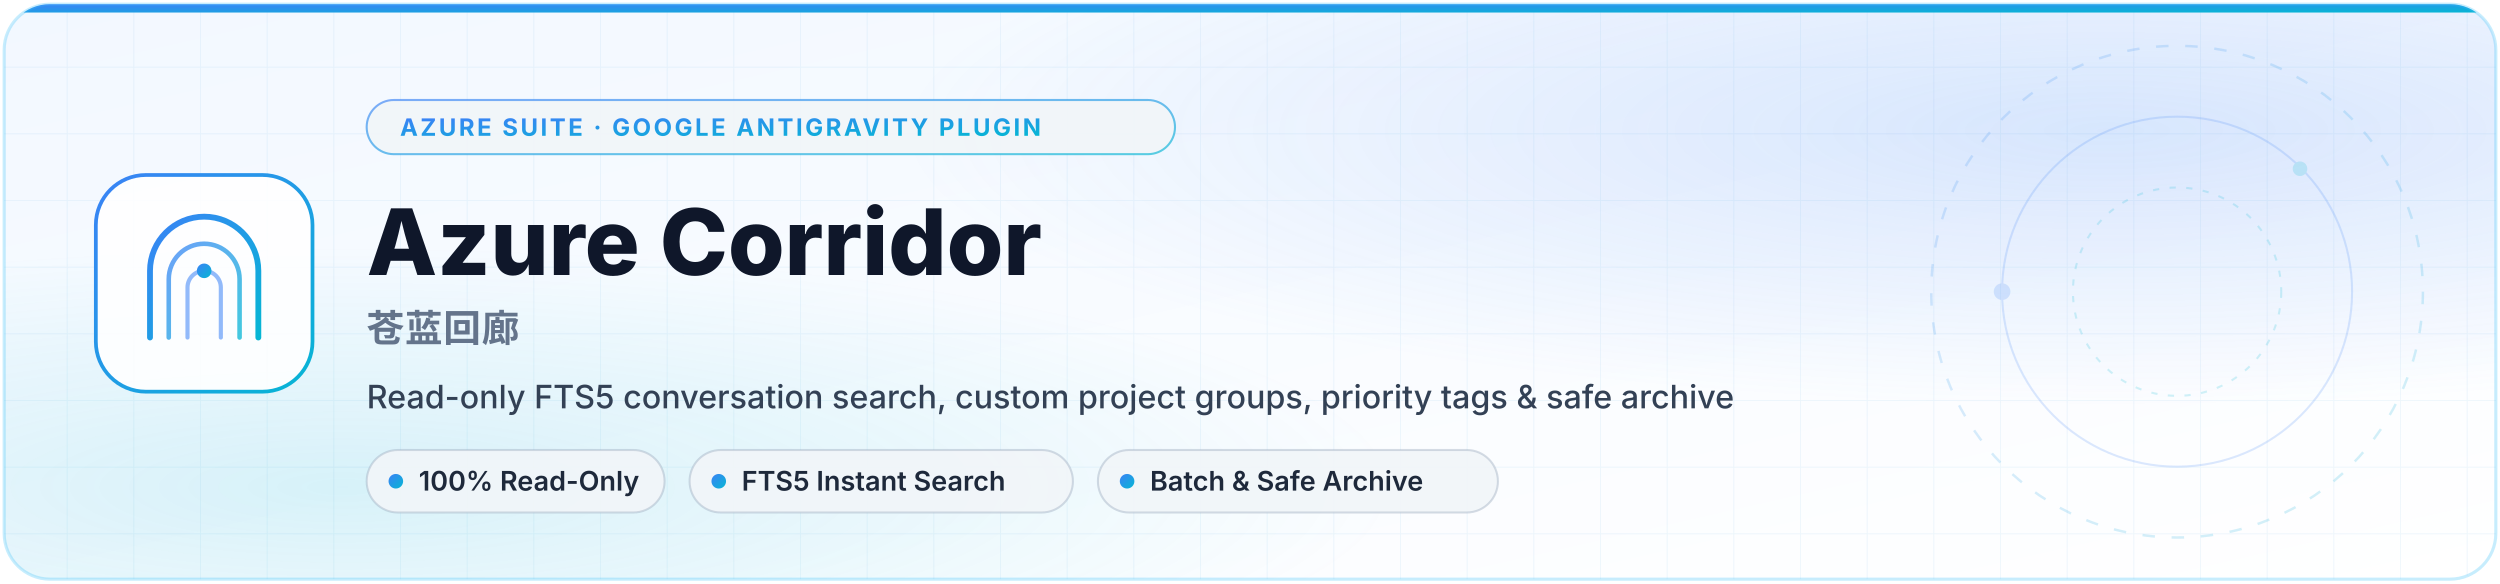
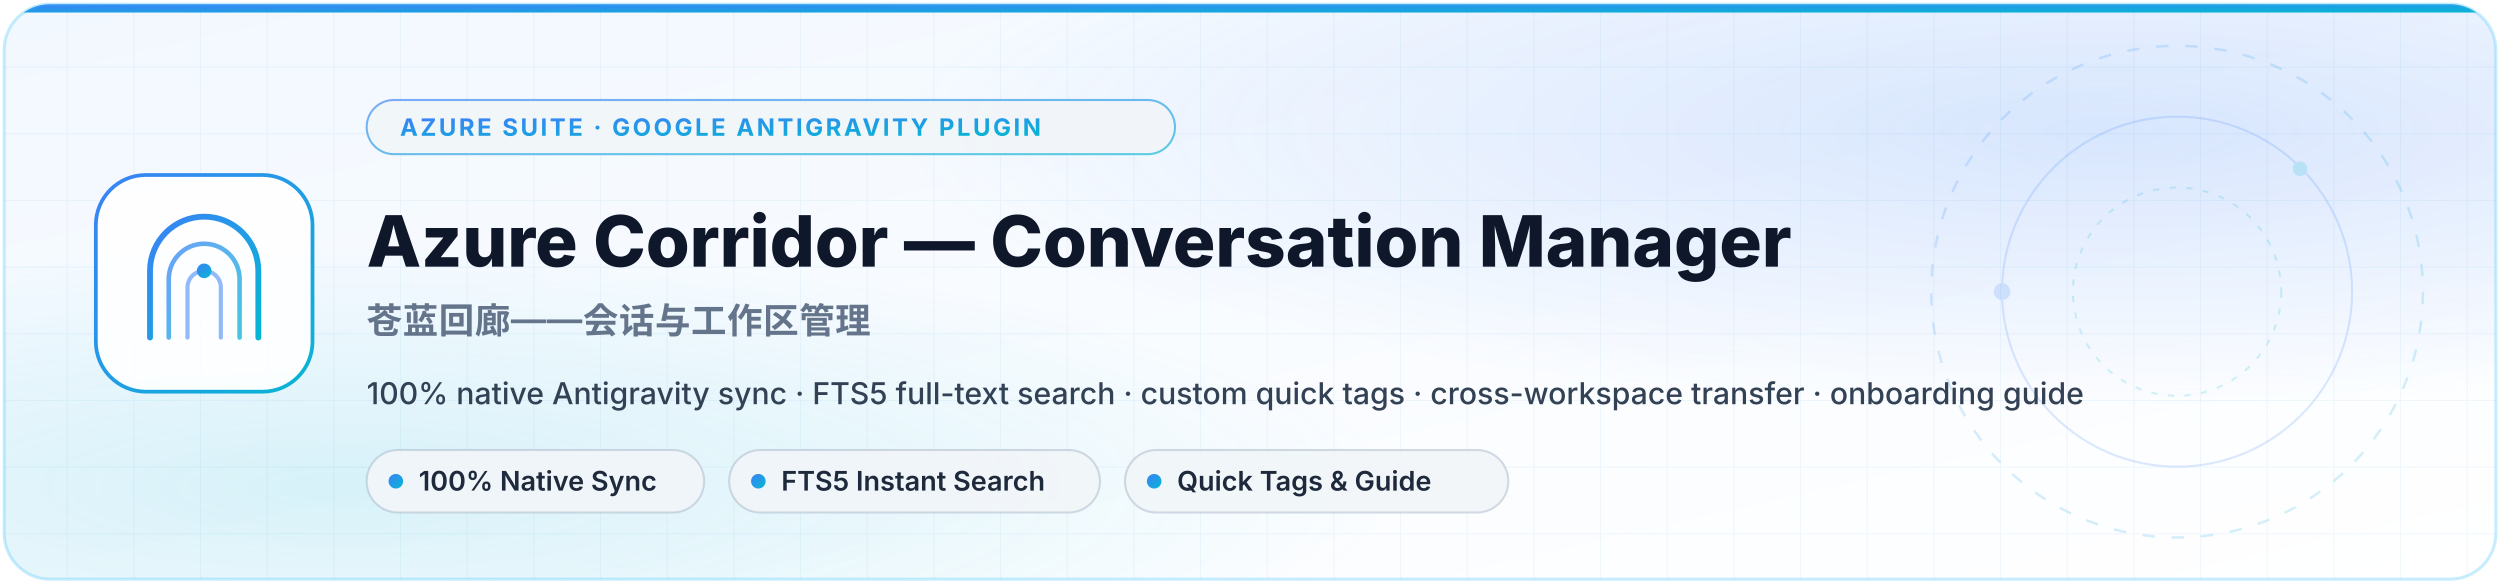
- <svg xmlns="http://www.w3.org/2000/svg" viewBox="0 0 1200 280" width="1200" height="280" role="img" aria-label="Azure Corridor">
+ <svg xmlns="http://www.w3.org/2000/svg" viewBox="0 0 1200 280" width="1200" height="280" role="img" aria-label="Azure Corridor — Conversation &amp; Workspace Manager">
  <defs>
    <linearGradient id="bgGrad" x1="0%" y1="0%" x2="100%" y2="100%">
      <stop offset="0%" stop-color="#f2f8ff" />
      <stop offset="100%" stop-color="#ffffff" />
    </linearGradient>
    <linearGradient id="accentGrad" x1="0%" y1="0%" x2="100%" y2="100%">
      <stop offset="0%" stop-color="#3b82f6" />
      <stop offset="100%" stop-color="#06b6d4" />
    </linearGradient>
    <radialGradient id="glow1" cx="84%" cy="22%" r="48%">
      <stop offset="0%" stop-color="#3b82f6" stop-opacity="0.18" />
      <stop offset="100%" stop-color="#3b82f6" stop-opacity="0" />
    </radialGradient>
    <radialGradient id="glow2" cx="14%" cy="84%" r="42%">
      <stop offset="0%" stop-color="#06b6d4" stop-opacity="0.14" />
      <stop offset="100%" stop-color="#06b6d4" stop-opacity="0" />
    </radialGradient>
    <pattern id="gridPat" width="32" height="32" patternUnits="userSpaceOnUse">
      <path d="M 32 0 L 0 0 0 32" fill="none" stroke="#0284c7" stroke-width="0.8" stroke-opacity="0.07" />
    </pattern>
    <clipPath id="outerClip">
      <rect x="2" y="2" width="1196" height="276" rx="22" />
    </clipPath>
  </defs>
  <g clip-path="url(#outerClip)">
    <rect x="2" y="2" width="1196" height="276" rx="22" fill="url(#bgGrad)" />
    <rect x="2" y="2" width="1196" height="276" fill="url(#gridPat)" />
    <rect x="2" y="2" width="1196" height="276" fill="url(#glow1)" />
    <rect x="2" y="2" width="1196" height="276" fill="url(#glow2)" />
    <rect x="2" y="2" width="1196" height="4" fill="url(#accentGrad)" />
    <g opacity="0.18" transform="translate(1045, 140)">
      <circle cx="0" cy="0" r="118" fill="none" stroke="url(#accentGrad)" stroke-width="1.2" stroke-dasharray="6 8" />
      <circle cx="0" cy="0" r="84" fill="none" stroke="#3b82f6" stroke-width="1" />
      <circle cx="0" cy="0" r="50" fill="none" stroke="#06b6d4" stroke-width="1" stroke-dasharray="3 5" />
      <circle cx="-84" cy="0" r="4" fill="#3b82f6" />
      <circle cx="59" cy="-59" r="3.5" fill="#06b6d4" />
    </g>
    <g transform="translate(46, 84)">
      <rect width="104" height="104" rx="24" fill="rgba(255,255,255,0.86)" stroke="url(#accentGrad)" stroke-width="1.8" />
      <g transform="translate(4, 4)">
        <path d="M22 74 V42 A26 26 0 0 1 74 42 V74" fill="none" stroke="url(#accentGrad)" stroke-width="2.8" stroke-linecap="round" />
        <path d="M31 74 V46 A17 17 0 0 1 65 46 V74" fill="none" stroke="url(#accentGrad)" stroke-width="2.2" opacity="0.75" stroke-linecap="round" />
        <path d="M40 74 V50 A8 8 0 0 1 56 50 V74" fill="none" stroke="#3b82f6" stroke-width="2" opacity="0.55" stroke-linecap="round" />
        <line x1="16" y1="74" x2="80" y2="74" stroke="url(#accentGrad)" stroke-width="2.4" stroke-linecap="round" />
        <circle cx="48" cy="42" r="3.5" fill="url(#accentGrad)" />
      </g>
    </g>
    <g transform="translate(176, 48)">
      <rect width="388" height="26" rx="13" fill="rgba(241,245,249,0.92)" stroke="url(#accentGrad)" stroke-width="1" stroke-opacity="0.65" />
      <text x="16" y="17.2" font-size="11.5" font-weight="700" letter-spacing="1.2" fill="url(#accentGrad)" font-family="-apple-system, BlinkMacSystemFont, 'Segoe UI', 'PingFang SC', 'Microsoft YaHei', sans-serif">AZURE SUITE  ·  GOOGLE ANTIGRAVITY PLUGIN</text>
    </g>
-     <text x="176" y="132" font-size="44" font-weight="800" fill="#0f172a" font-family="-apple-system, BlinkMacSystemFont, 'Segoe UI', 'PingFang SC', 'Microsoft YaHei', sans-serif">Azure Corridor</text>
-     <text x="176" y="164" font-size="18" font-weight="600" fill="#64748b" letter-spacing="0.4" font-family="-apple-system, BlinkMacSystemFont, 'Segoe UI', 'PingFang SC', 'Microsoft YaHei', sans-serif">苍蓝回廊</text>
-     <text x="176" y="196" font-size="15.5" font-weight="500" fill="#334155" font-family="-apple-system, BlinkMacSystemFont, 'Segoe UI', 'PingFang SC', 'Microsoft YaHei', sans-serif">Read-only FTS5 conversation search, custom project groups, priority tags &amp; safe archive</text>
+     <text x="176" y="128" font-size="34" font-weight="800" fill="#0f172a" font-family="-apple-system, BlinkMacSystemFont, 'Segoe UI', 'PingFang SC', 'Microsoft YaHei', sans-serif">Azure Corridor — Conversation Manager</text>
+     <text x="176" y="160" font-size="17" font-weight="600" fill="#64748b" letter-spacing="0.3" font-family="-apple-system, BlinkMacSystemFont, 'Segoe UI', 'PingFang SC', 'Microsoft YaHei', sans-serif">苍蓝回廊——会话与工作区管理</text>
+     <text x="176" y="194" font-size="14.5" font-weight="500" fill="#334155" font-family="-apple-system, BlinkMacSystemFont, 'Segoe UI', 'PingFang SC', 'Microsoft YaHei', sans-serif">100% native Antigravity sync · FTS5 full-text search · custom quick tags · cross-workspace transfer · onboarding guide</text>
    <g transform="translate(176, 216)">
-       <rect width="143" height="30" rx="15" fill="rgba(241,245,249,0.92)" stroke="rgba(148,163,184,0.38)" stroke-width="1" />
+       <rect width="162" height="30" rx="15" fill="rgba(241,245,249,0.92)" stroke="rgba(148,163,184,0.38)" stroke-width="1" />
      <circle cx="14" cy="15" r="3.5" fill="url(#accentGrad)" />
-       <text x="25" y="19.5" font-size="13" font-weight="600" fill="#1e293b" font-family="-apple-system, BlinkMacSystemFont, 'Segoe UI', 'PingFang SC', 'Microsoft YaHei', sans-serif">100% Read-Only</text>
+       <text x="25" y="19.5" font-size="13" font-weight="600" fill="#1e293b" font-family="-apple-system, BlinkMacSystemFont, 'Segoe UI', 'PingFang SC', 'Microsoft YaHei', sans-serif">100% Native Sync</text>
    </g>
-     <g transform="translate(331, 216)">
-       <rect width="184" height="30" rx="15" fill="rgba(241,245,249,0.92)" stroke="rgba(148,163,184,0.38)" stroke-width="1" />
+     <g transform="translate(350, 216)">
+       <rect width="178" height="30" rx="15" fill="rgba(241,245,249,0.92)" stroke="rgba(148,163,184,0.38)" stroke-width="1" />
      <circle cx="14" cy="15" r="3.5" fill="url(#accentGrad)" />
      <text x="25" y="19.5" font-size="13" font-weight="600" fill="#1e293b" font-family="-apple-system, BlinkMacSystemFont, 'Segoe UI', 'PingFang SC', 'Microsoft YaHei', sans-serif">FTS5 Instant Search</text>
    </g>
-     <g transform="translate(527, 216)">
-       <rect width="192" height="30" rx="15" fill="rgba(241,245,249,0.92)" stroke="rgba(148,163,184,0.38)" stroke-width="1" />
+     <g transform="translate(540, 216)">
+       <rect width="184" height="30" rx="15" fill="rgba(241,245,249,0.92)" stroke="rgba(148,163,184,0.38)" stroke-width="1" />
      <circle cx="14" cy="15" r="3.5" fill="url(#accentGrad)" />
-       <text x="25" y="19.5" font-size="13" font-weight="600" fill="#1e293b" font-family="-apple-system, BlinkMacSystemFont, 'Segoe UI', 'PingFang SC', 'Microsoft YaHei', sans-serif">Batch &amp; Safe Archive</text>
+       <text x="25" y="19.5" font-size="13" font-weight="600" fill="#1e293b" font-family="-apple-system, BlinkMacSystemFont, 'Segoe UI', 'PingFang SC', 'Microsoft YaHei', sans-serif">Quick Tags &amp; Guide</text>
    </g>
  </g>
  <rect x="2" y="2" width="1196" height="276" rx="22" fill="none" stroke="rgba(56,189,248,0.28)" stroke-width="1.5" />
</svg>
